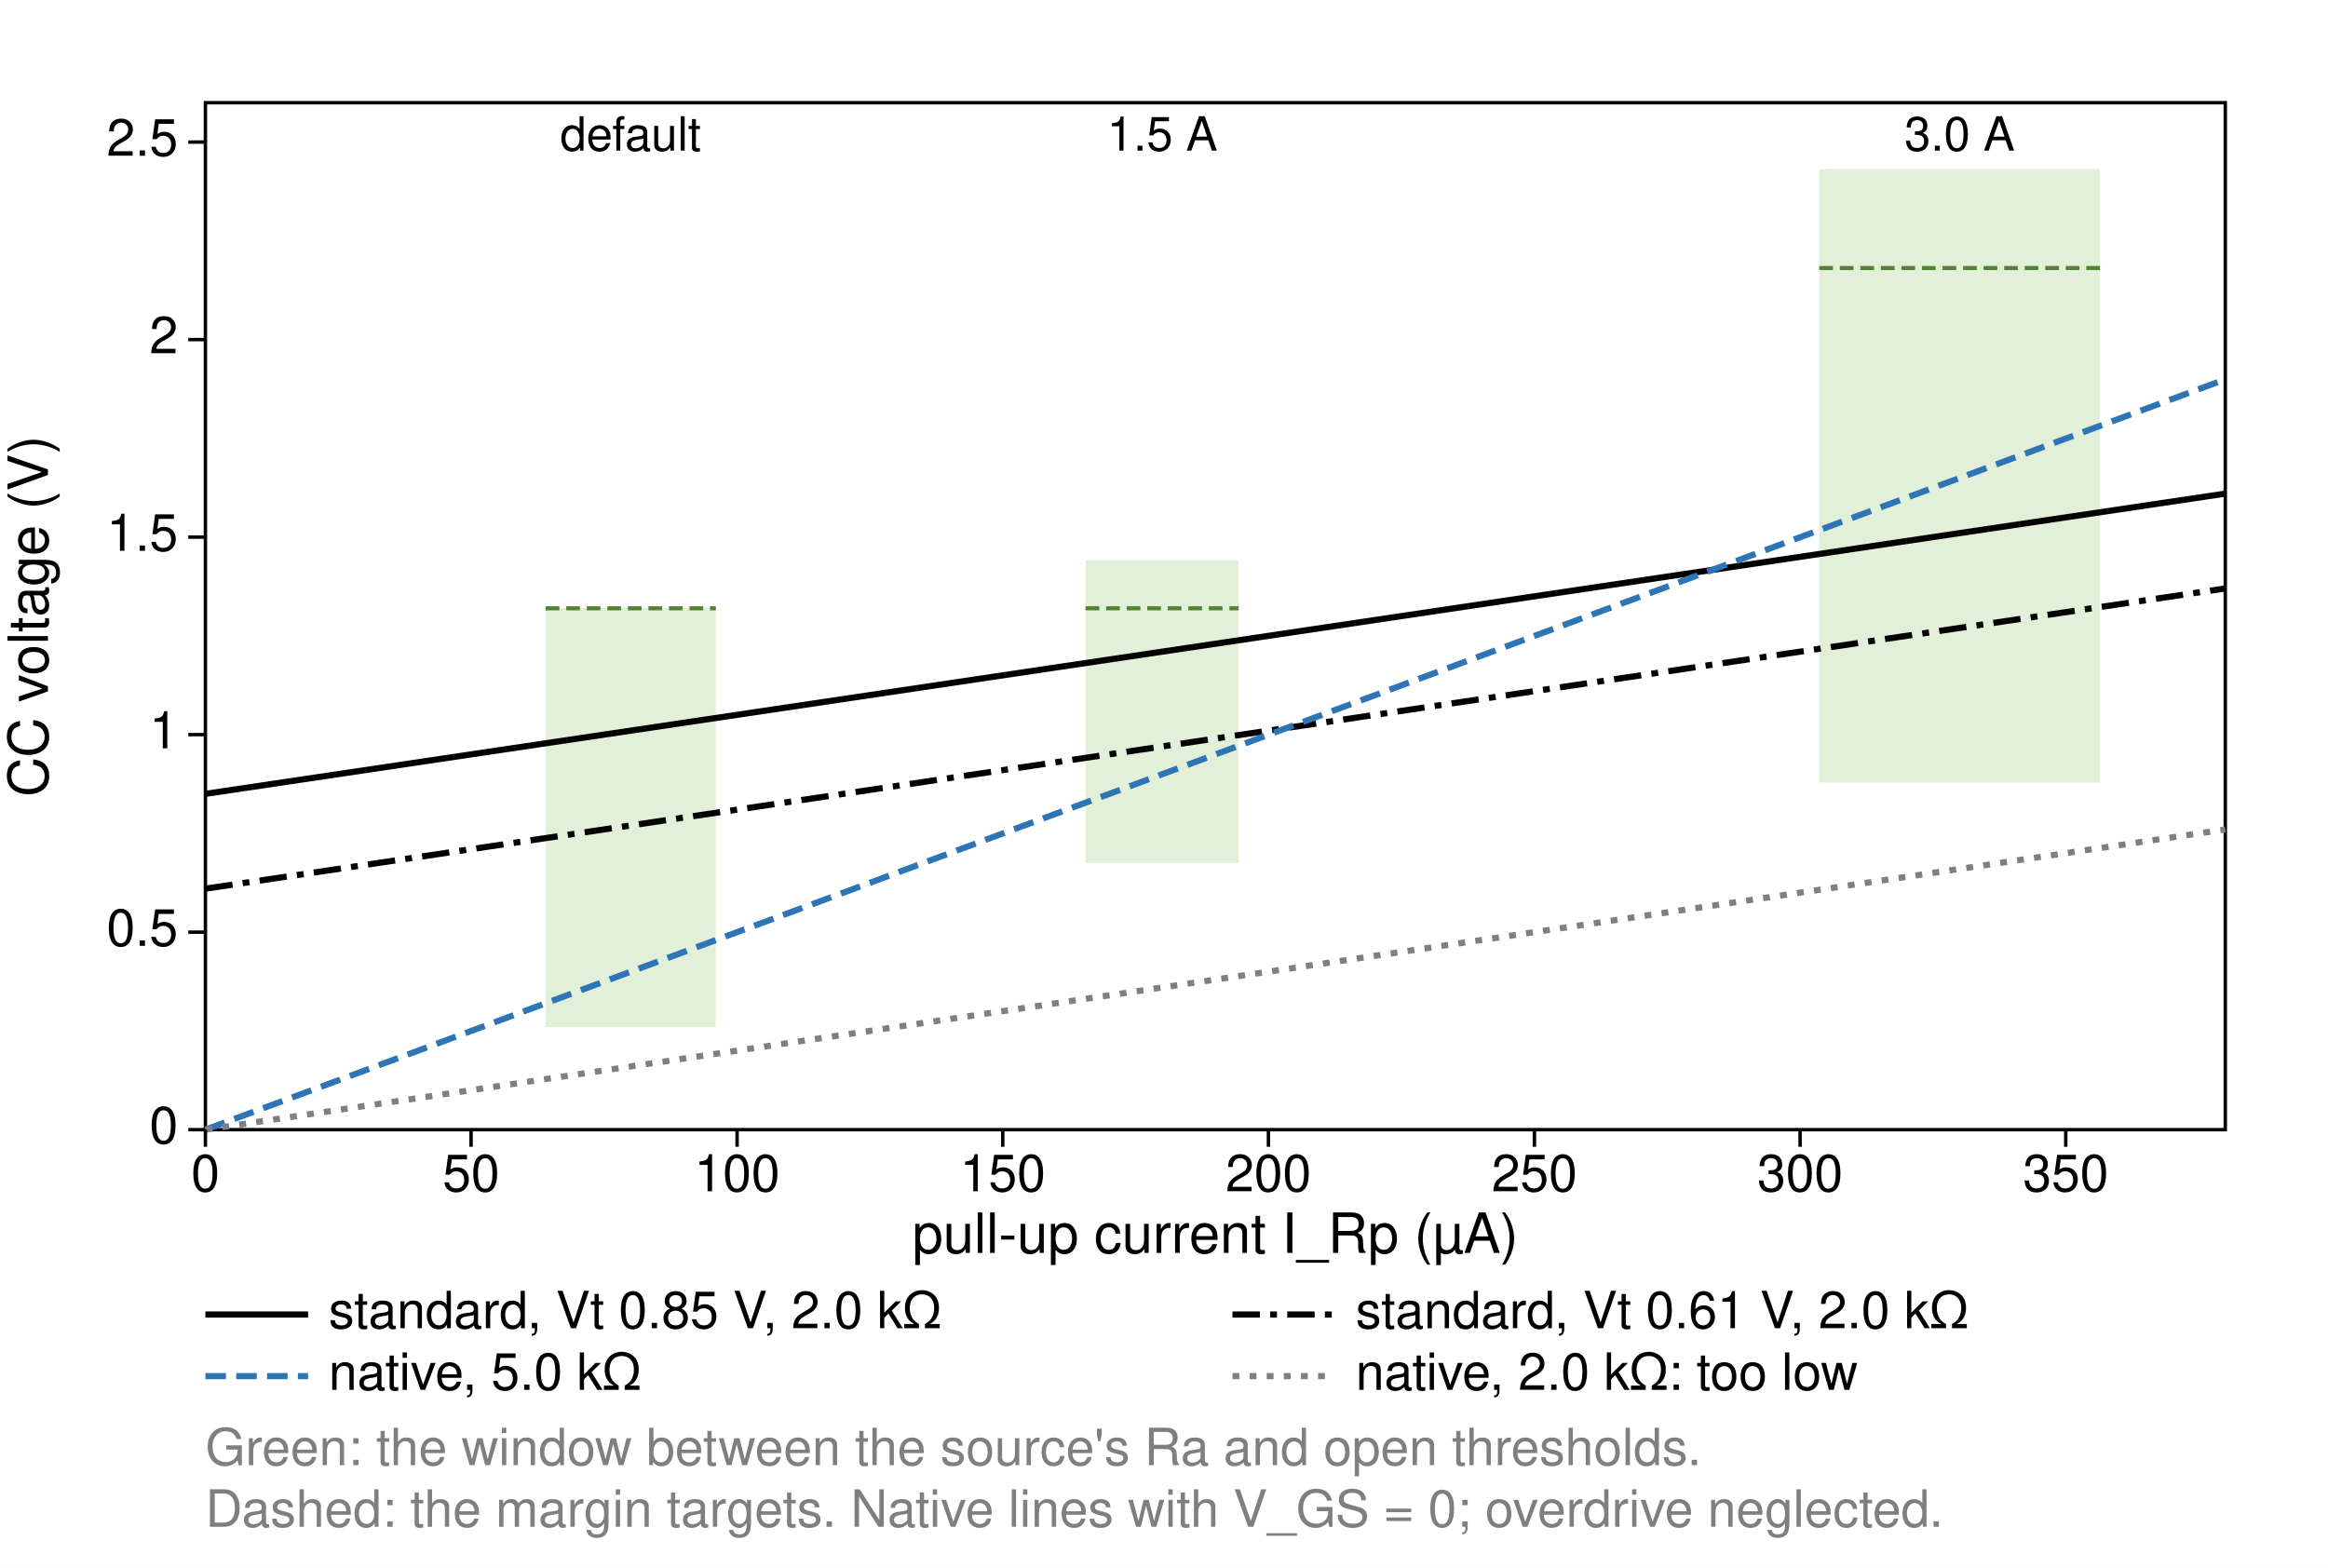
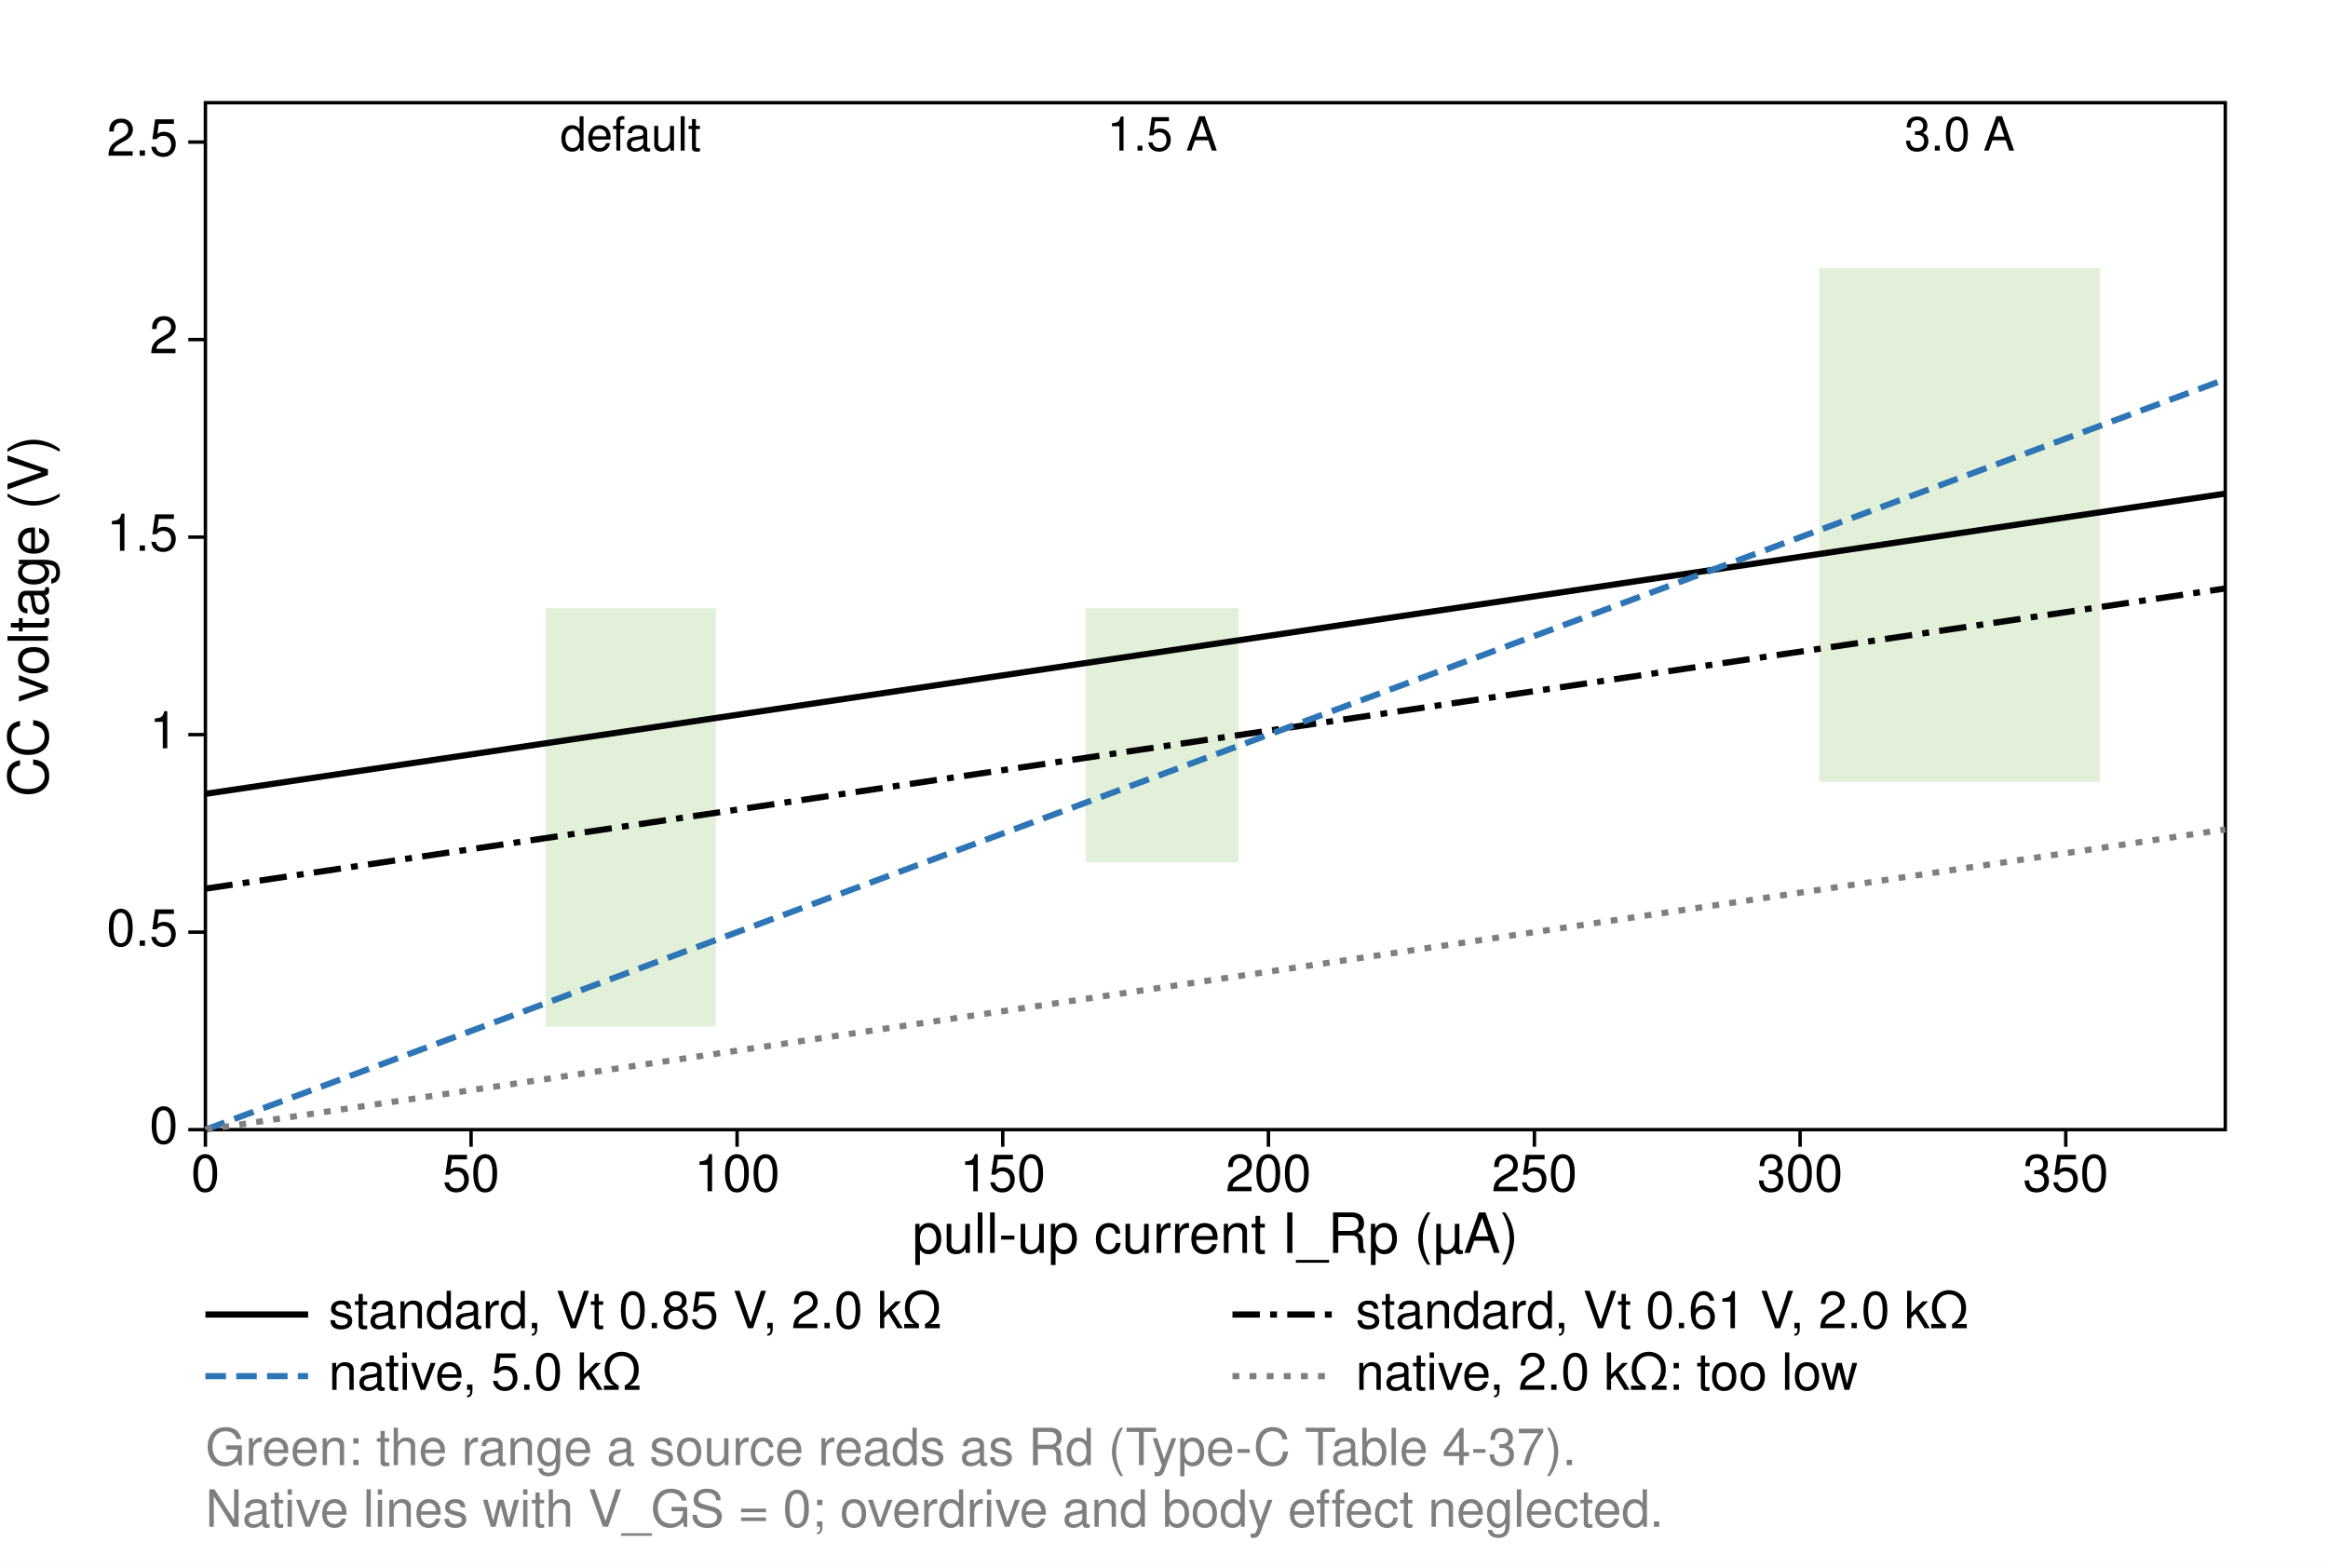
<svg xmlns="http://www.w3.org/2000/svg" width="680" height="458" viewBox="0 0 680 458">
  <defs>
    <marker id="arr" viewBox="0 0 10 10" refX="9" refY="5" markerWidth="7" markerHeight="7" orient="auto-start-reverse">
      <path d="M0,0 L10,5 L0,10 z" fill="#000000" />
    </marker>
  </defs>
  <rect width="680" height="458" fill="#ffffff" />
-   <rect x="159.4" y="177.6" width="49.7" height="122.4" rx="0" fill="#e2f0d9" stroke="none" stroke-width="1.0" />
-   <line x1="159.4" y1="177.7" x2="209.1" y2="177.7" stroke="#548235" stroke-width="1.2" stroke-dasharray="4,2" />
+   <rect x="159.4" y="177.7" width="49.7" height="122.2" rx="0" fill="#e2f0d9" stroke="none" stroke-width="1.0" />
  <text x="184.2" y="44.0" font-family="Helvetica, Arial, sans-serif" font-size="13.8" text-anchor="middle" font-weight="normal" fill="#000000">default</text>
-   <rect x="317.1" y="163.7" width="44.7" height="88.4" rx="0" fill="#e2f0d9" stroke="none" stroke-width="1.0" />
-   <line x1="317.1" y1="177.7" x2="361.8" y2="177.7" stroke="#548235" stroke-width="1.2" stroke-dasharray="4,2" />
+   <rect x="317.1" y="177.7" width="44.7" height="74.3" rx="0" fill="#e2f0d9" stroke="none" stroke-width="1.0" />
  <text x="339.5" y="44.0" font-family="Helvetica, Arial, sans-serif" font-size="13.8" text-anchor="middle" font-weight="normal" fill="#000000">1.5 A</text>
-   <rect x="531.4" y="49.4" width="82.0" height="179.2" rx="0" fill="#e2f0d9" stroke="none" stroke-width="1.0" />
-   <line x1="531.4" y1="78.3" x2="613.4" y2="78.3" stroke="#548235" stroke-width="1.2" stroke-dasharray="4,2" />
+   <rect x="531.4" y="78.3" width="82.0" height="150.1" rx="0" fill="#e2f0d9" stroke="none" stroke-width="1.0" />
  <text x="572.4" y="44.0" font-family="Helvetica, Arial, sans-serif" font-size="13.8" text-anchor="middle" font-weight="normal" fill="#000000">3.0 A</text>
  <rect x="60.0" y="30.0" width="590.0" height="300.0" rx="0" fill="none" stroke="#000000" stroke-width="1.0" />
  <line x1="55.0" y1="330.0" x2="60.0" y2="330.0" stroke="#000000" stroke-width="1.0" />
  <text x="52.0" y="334.0" font-family="Helvetica, Arial, sans-serif" font-size="15.0" text-anchor="end" font-weight="normal" fill="#000000">0</text>
  <line x1="55.0" y1="272.3" x2="60.0" y2="272.3" stroke="#000000" stroke-width="1.0" />
  <text x="52.0" y="276.3" font-family="Helvetica, Arial, sans-serif" font-size="15.0" text-anchor="end" font-weight="normal" fill="#000000">0.5</text>
  <line x1="55.0" y1="214.6" x2="60.0" y2="214.6" stroke="#000000" stroke-width="1.0" />
  <text x="52.0" y="218.6" font-family="Helvetica, Arial, sans-serif" font-size="15.0" text-anchor="end" font-weight="normal" fill="#000000">1</text>
  <line x1="55.0" y1="156.9" x2="60.0" y2="156.9" stroke="#000000" stroke-width="1.0" />
  <text x="52.0" y="160.9" font-family="Helvetica, Arial, sans-serif" font-size="15.0" text-anchor="end" font-weight="normal" fill="#000000">1.5</text>
  <line x1="55.0" y1="99.2" x2="60.0" y2="99.2" stroke="#000000" stroke-width="1.0" />
  <text x="52.0" y="103.2" font-family="Helvetica, Arial, sans-serif" font-size="15.0" text-anchor="end" font-weight="normal" fill="#000000">2</text>
  <line x1="55.0" y1="41.5" x2="60.0" y2="41.5" stroke="#000000" stroke-width="1.0" />
  <text x="52.0" y="45.5" font-family="Helvetica, Arial, sans-serif" font-size="15.0" text-anchor="end" font-weight="normal" fill="#000000">2.5</text>
  <text x="14.0" y="180.0" font-family="Helvetica, Arial, sans-serif" font-size="16.2" text-anchor="middle" font-weight="normal" fill="#000000" transform="rotate(-90 14.0 180.0)">CC voltage (V)</text>
  <polyline points="60.0,231.9 650.0,144.2" fill="none" stroke="#000000" stroke-width="1.8" />
  <polyline points="60.0,259.6 650.0,171.9" fill="none" stroke="#000000" stroke-width="1.8" stroke-dasharray="8,3,2,3" />
  <polyline points="60.0,330.0 650.0,110.8" fill="none" stroke="#2e75b6" stroke-width="1.8" stroke-dasharray="6,3" />
  <polyline points="60.0,330.0 650.0,242.3" fill="none" stroke="#7f7f7f" stroke-width="1.8" stroke-dasharray="2,3" />
  <line x1="60.0" y1="330.0" x2="60.0" y2="335.0" stroke="#000000" stroke-width="1.0" />
  <text x="60.0" y="348.0" font-family="Helvetica, Arial, sans-serif" font-size="15.0" text-anchor="middle" font-weight="normal" fill="#000000">0</text>
  <line x1="137.6" y1="330.0" x2="137.6" y2="335.0" stroke="#000000" stroke-width="1.0" />
  <text x="137.6" y="348.0" font-family="Helvetica, Arial, sans-serif" font-size="15.0" text-anchor="middle" font-weight="normal" fill="#000000">50</text>
  <line x1="215.3" y1="330.0" x2="215.3" y2="335.0" stroke="#000000" stroke-width="1.0" />
  <text x="215.3" y="348.0" font-family="Helvetica, Arial, sans-serif" font-size="15.0" text-anchor="middle" font-weight="normal" fill="#000000">100</text>
  <line x1="292.9" y1="330.0" x2="292.9" y2="335.0" stroke="#000000" stroke-width="1.0" />
  <text x="292.9" y="348.0" font-family="Helvetica, Arial, sans-serif" font-size="15.0" text-anchor="middle" font-weight="normal" fill="#000000">150</text>
  <line x1="370.5" y1="330.0" x2="370.5" y2="335.0" stroke="#000000" stroke-width="1.0" />
  <text x="370.5" y="348.0" font-family="Helvetica, Arial, sans-serif" font-size="15.0" text-anchor="middle" font-weight="normal" fill="#000000">200</text>
  <line x1="448.2" y1="330.0" x2="448.2" y2="335.0" stroke="#000000" stroke-width="1.0" />
  <text x="448.2" y="348.0" font-family="Helvetica, Arial, sans-serif" font-size="15.0" text-anchor="middle" font-weight="normal" fill="#000000">250</text>
  <line x1="525.8" y1="330.0" x2="525.8" y2="335.0" stroke="#000000" stroke-width="1.0" />
  <text x="525.8" y="348.0" font-family="Helvetica, Arial, sans-serif" font-size="15.0" text-anchor="middle" font-weight="normal" fill="#000000">300</text>
  <line x1="603.4" y1="330.0" x2="603.4" y2="335.0" stroke="#000000" stroke-width="1.0" />
  <text x="603.4" y="348.0" font-family="Helvetica, Arial, sans-serif" font-size="15.0" text-anchor="middle" font-weight="normal" fill="#000000">350</text>
  <text x="355.0" y="366.0" font-family="Helvetica, Arial, sans-serif" font-size="16.2" text-anchor="middle" font-weight="normal" fill="#000000">pull-up current I_Rp (µA)</text>
  <line x1="60.0" y1="384.0" x2="90.0" y2="384.0" stroke="#000000" stroke-width="1.8" />
  <text x="96.0" y="388.0" font-family="Helvetica, Arial, sans-serif" font-size="15.0" text-anchor="start" font-weight="normal" fill="#000000">standard, Vt 0.85 V, 2.0 kΩ</text>
  <line x1="360.0" y1="384.0" x2="390.0" y2="384.0" stroke="#000000" stroke-width="1.8" stroke-dasharray="8,3,2,3" />
  <text x="396.0" y="388.0" font-family="Helvetica, Arial, sans-serif" font-size="15.0" text-anchor="start" font-weight="normal" fill="#000000">standard, Vt 0.61 V, 2.0 kΩ</text>
  <line x1="60.0" y1="402.0" x2="90.0" y2="402.0" stroke="#2e75b6" stroke-width="1.8" stroke-dasharray="6,3" />
  <text x="96.0" y="406.0" font-family="Helvetica, Arial, sans-serif" font-size="15.0" text-anchor="start" font-weight="normal" fill="#000000">native, 5.0 kΩ</text>
  <line x1="360.0" y1="402.0" x2="390.0" y2="402.0" stroke="#7f7f7f" stroke-width="1.8" stroke-dasharray="2,3" />
  <text x="396.0" y="406.0" font-family="Helvetica, Arial, sans-serif" font-size="15.0" text-anchor="start" font-weight="normal" fill="#000000">native, 2.0 kΩ: too low</text>
-   <text x="60.0" y="428.0" font-family="Helvetica, Arial, sans-serif" font-size="15.0" text-anchor="start" font-weight="normal" fill="#7f7f7f">Green: the window between the source's Ra and open thresholds.</text>
-   <text x="60.0" y="446.0" font-family="Helvetica, Arial, sans-serif" font-size="15.0" text-anchor="start" font-weight="normal" fill="#7f7f7f">Dashed: the margin targets. Native lines with V_GS = 0; overdrive neglected.</text>
+   <text x="60.0" y="428.0" font-family="Helvetica, Arial, sans-serif" font-size="15.0" text-anchor="start" font-weight="normal" fill="#7f7f7f">Green: the range a source reads as Rd (Type-C Table 4-37).</text>
+   <text x="60.0" y="446.0" font-family="Helvetica, Arial, sans-serif" font-size="15.0" text-anchor="start" font-weight="normal" fill="#7f7f7f">Native lines with V_GS = 0; overdrive and body effect neglected.</text>
</svg>
